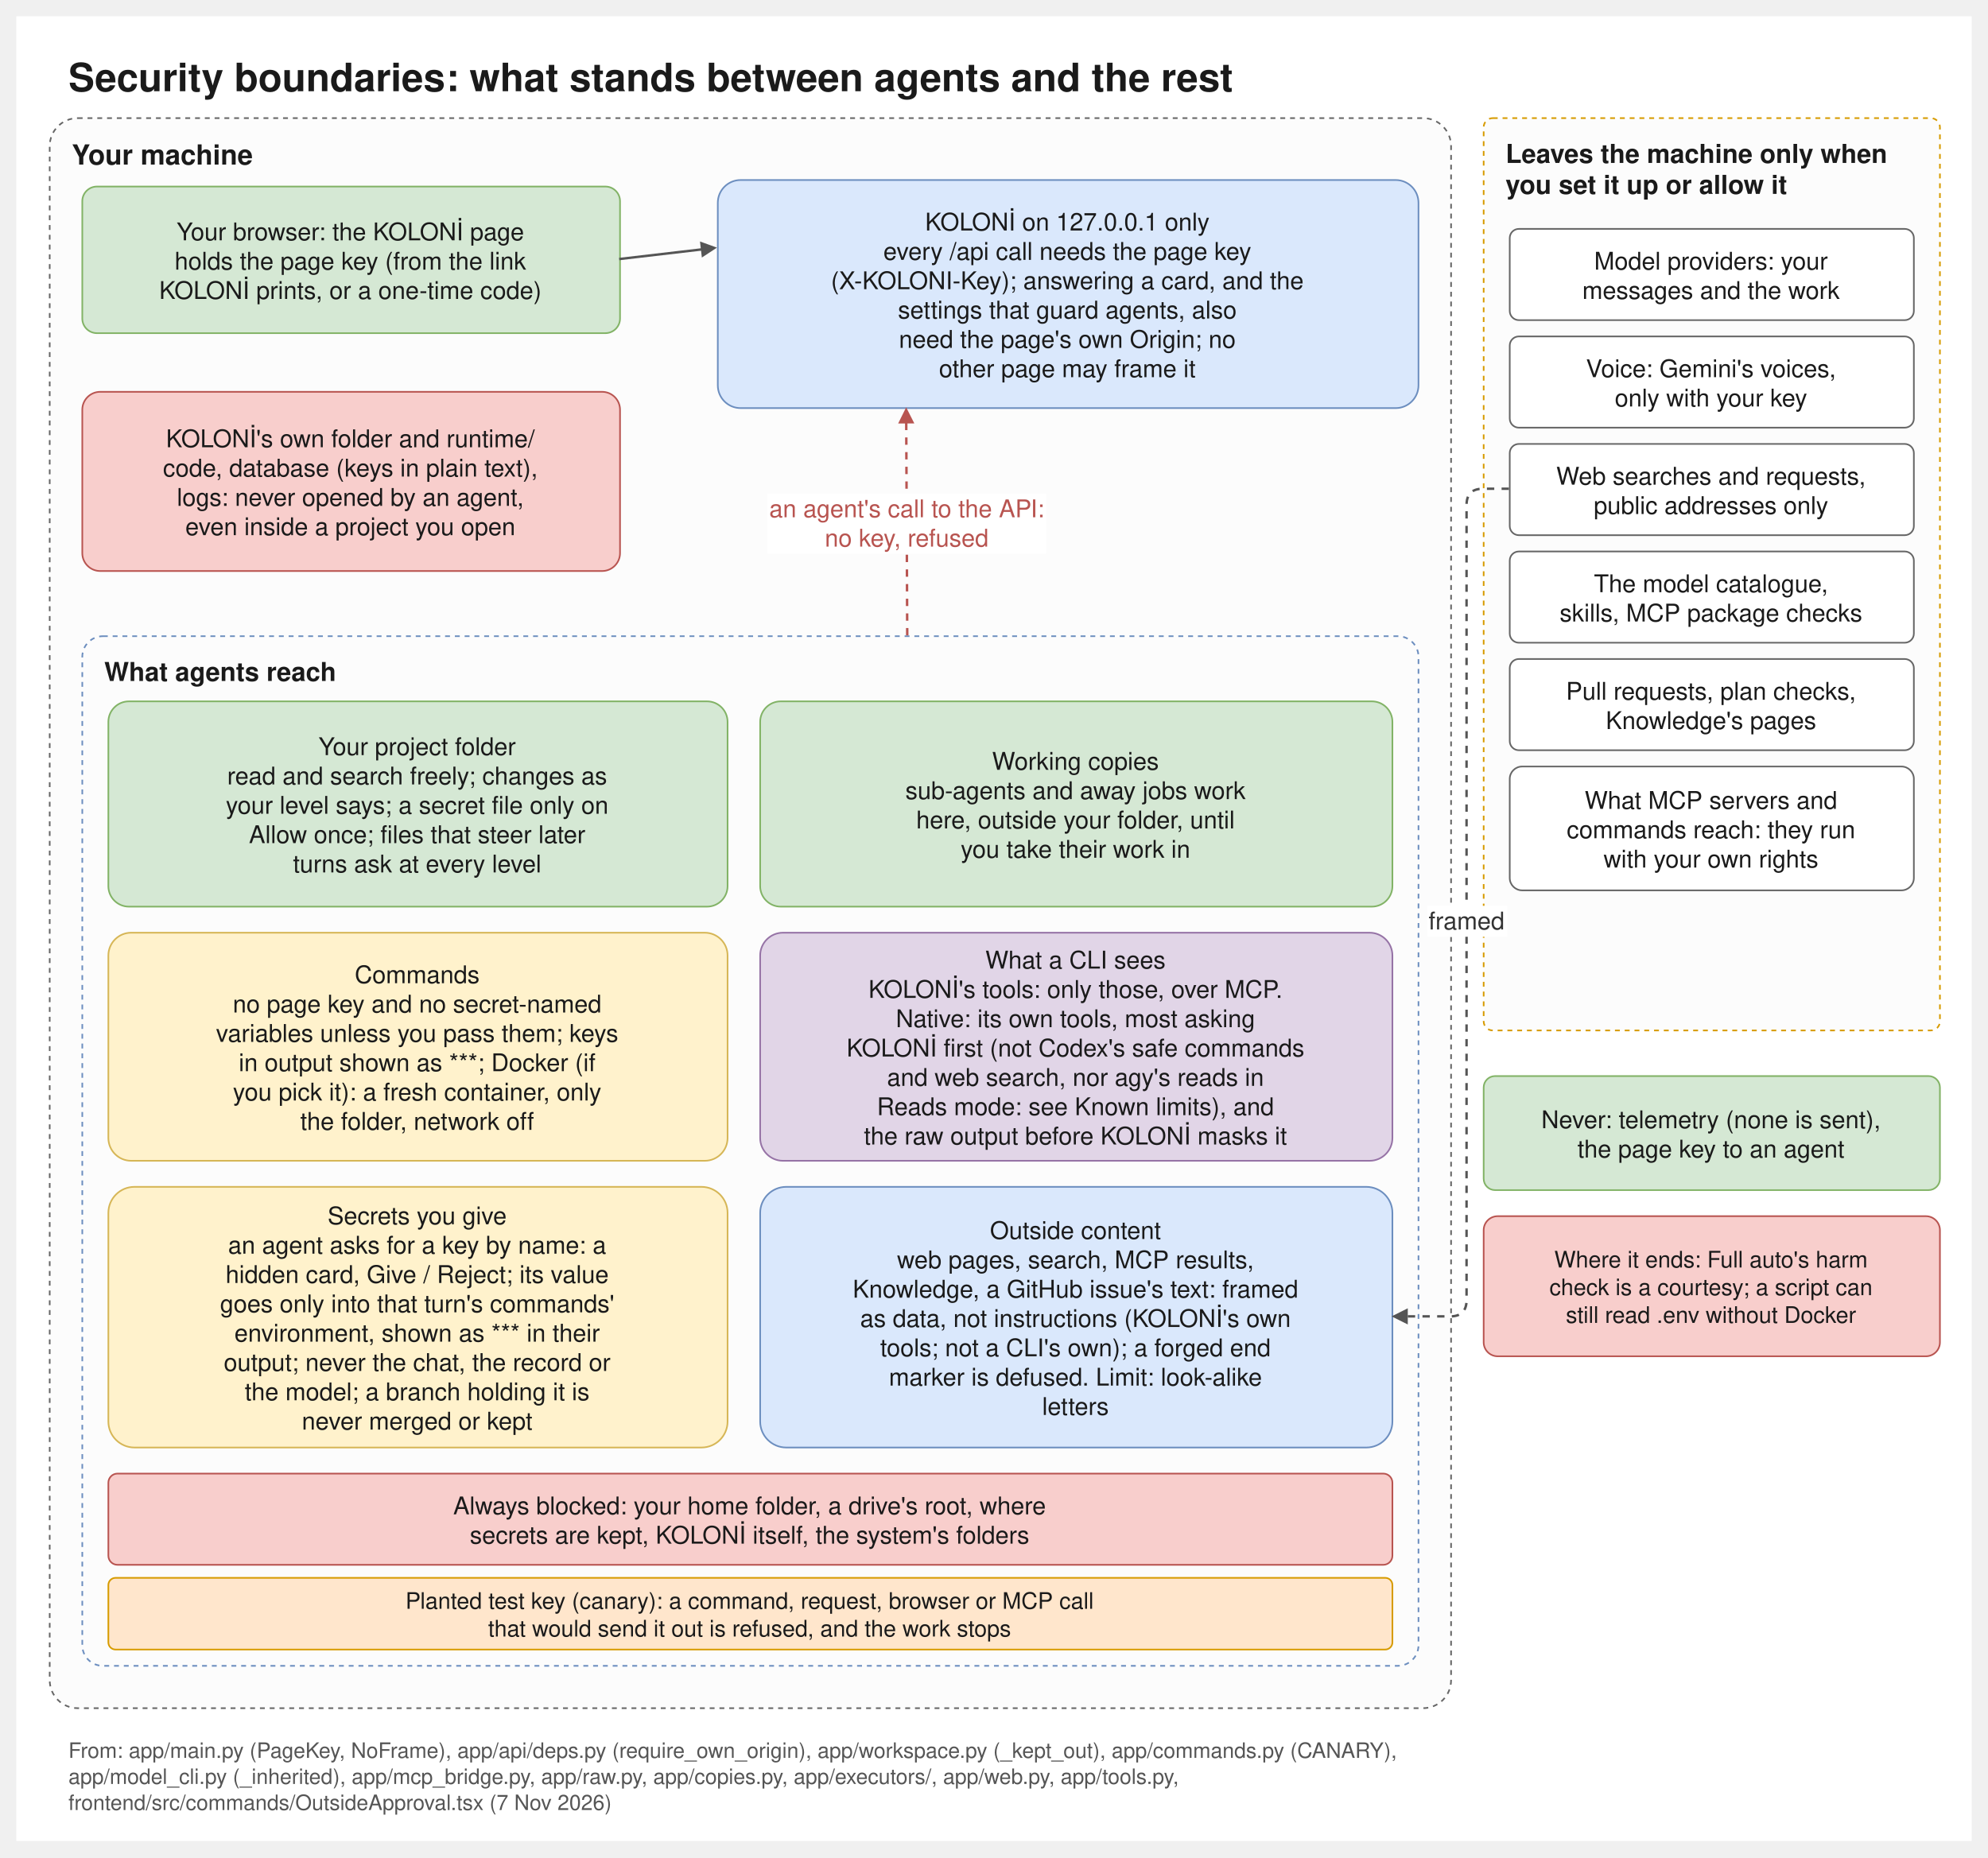
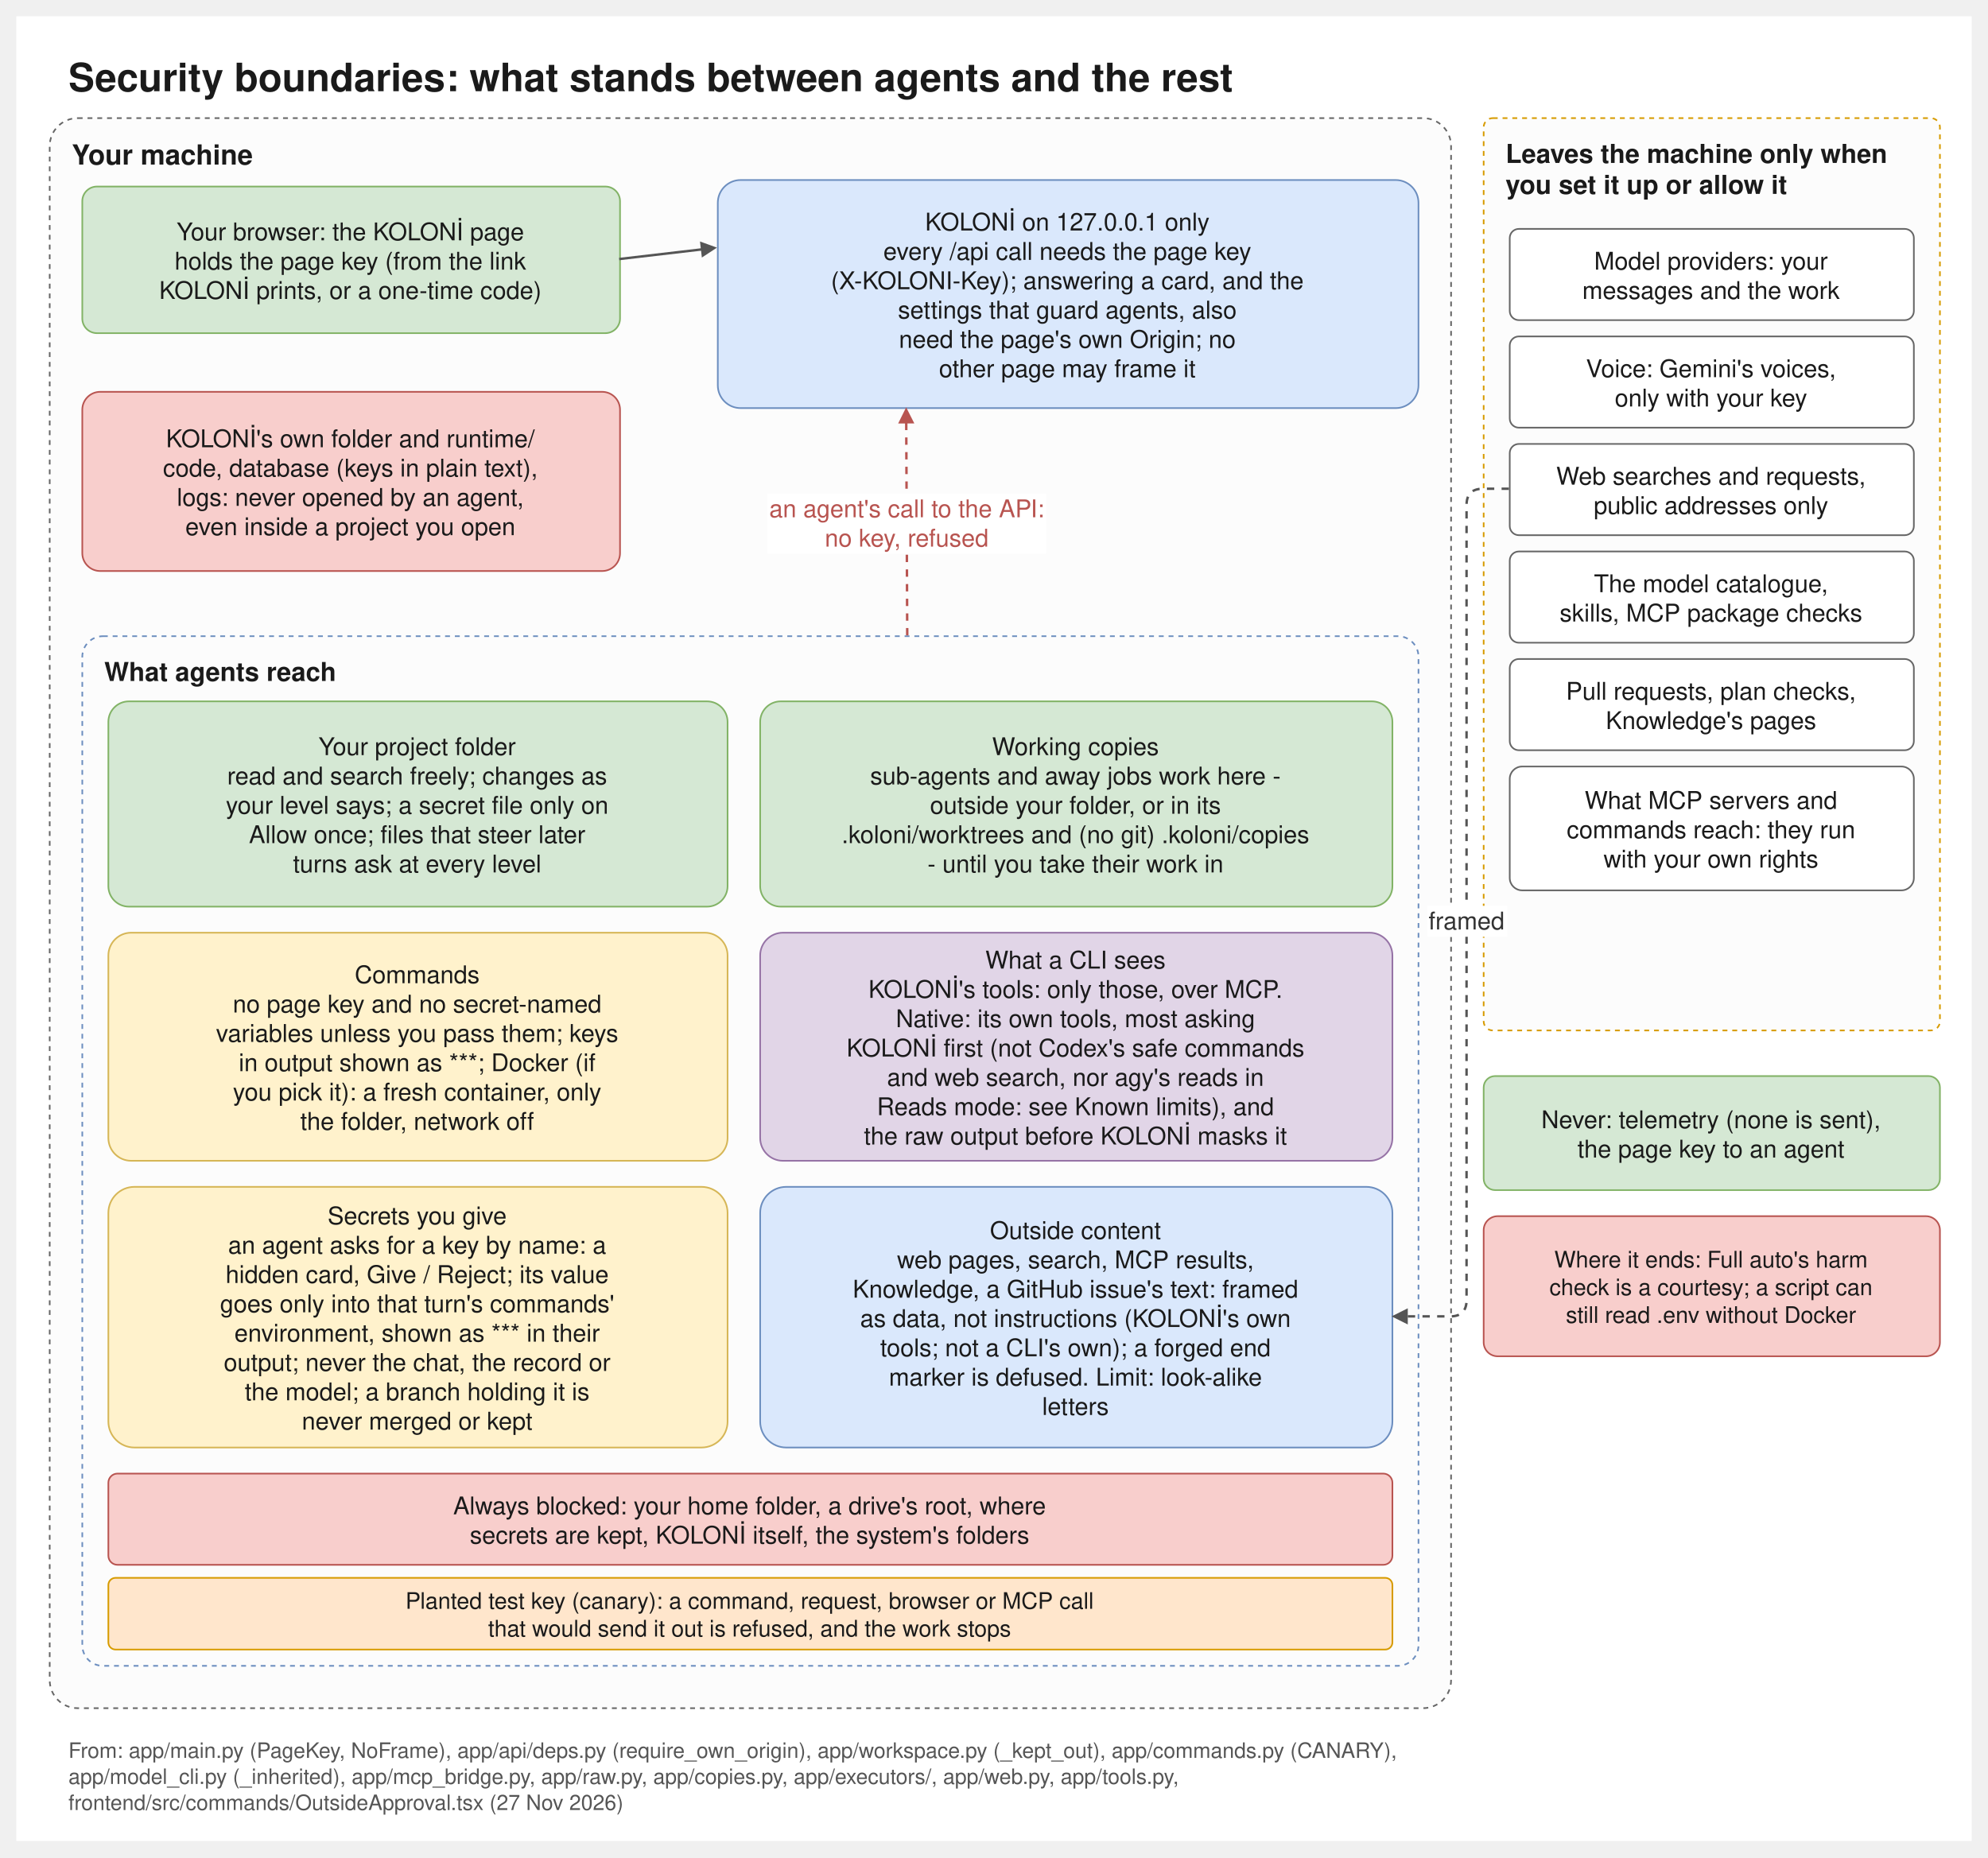
<svg xmlns="http://www.w3.org/2000/svg" style="background: transparent; background-color: transparent;" version="1.1" width="1220px" height="1140px" viewBox="0 0 1220 1140">
  <defs />
  <g>
    <g data-cell-id="0">
      <g data-cell-id="1">
        <g data-cell-id="backdrop">
          <g>
            <rect x="10" y="10" width="1200" height="1120" fill="#ffffff" stroke="none" pointer-events="all" style="fill: light-dark(rgb(255, 255, 255), rgb(18, 18, 18));" />
          </g>
        </g>
        <g data-cell-id="title">
          <g>
            <rect x="40" y="26" width="1140" height="36" fill="none" stroke="none" pointer-events="all" />
          </g>
          <g>
            <g fill="#1a1a1a" font-family="Helvetica" font-weight="bold" text-anchor="start" font-size="24px" style="fill: light-dark(rgb(26, 26, 26), rgb(215, 215, 215));">
              <text x="42" y="56">Security boundaries: what stands between agents and the rest</text>
            </g>
          </g>
        </g>
        <g data-cell-id="machine">
          <g transform="translate(0.5,0.5)">
            <rect x="30" y="72" width="860" height="976" rx="17.2" ry="17.2" fill="#fcfcfc" stroke="#666666" stroke-dasharray="3 3" pointer-events="all" style="fill: light-dark(rgb(252, 252, 252), rgb(20, 20, 20)); stroke: light-dark(rgb(102, 102, 102), rgb(149, 149, 149));" />
          </g>
          <g>
            <g fill="#1a1a1a" font-family="Helvetica" font-weight="bold" text-anchor="start" font-size="17px" style="fill: light-dark(rgb(26, 26, 26), rgb(215, 215, 215));">
              <text x="44" y="101">Your machine</text>
            </g>
          </g>
        </g>
        <g data-cell-id="page">
          <g transform="translate(0.5,0.5)">
            <rect x="50" y="114" width="330" height="90" rx="9" ry="9" fill="#d5e8d4" stroke="#82b366" pointer-events="all" style="fill: light-dark(rgb(213, 232, 212), rgb(31, 47, 30)); stroke: light-dark(rgb(130, 179, 102), rgb(68, 110, 44));" />
          </g>
          <g>
            <g fill="#1a1a1a" font-family="Helvetica" text-anchor="middle" font-size="15px" style="fill: light-dark(rgb(26, 26, 26), rgb(215, 215, 215));">
              <text x="215" y="147.5">Your browser: the KOLONİ page</text>
              <text x="215" y="165.5">holds the page key (from the link</text>
              <text x="215" y="183.5">KOLONİ prints, or a one-time code)</text>
            </g>
          </g>
        </g>
        <g data-cell-id="koloni">
          <g transform="translate(0.5,0.5)">
            <rect x="440" y="110" width="430" height="140" rx="14" ry="14" fill="#dae8fc" stroke="#6c8ebf" pointer-events="all" style="fill: light-dark(rgb(218, 232, 252), rgb(29, 41, 59)); stroke: light-dark(rgb(108, 142, 191), rgb(92, 121, 163));" />
          </g>
          <g>
            <g fill="#1a1a1a" font-family="Helvetica" text-anchor="middle" font-size="15px" style="fill: light-dark(rgb(26, 26, 26), rgb(215, 215, 215));">
              <text x="655" y="141.5">KOLONİ on 127.0.0.1 only</text>
              <text x="655" y="159.5">every /api call needs the page key</text>
              <text x="655" y="177.5">(X-KOLONI-Key); answering a card, and the</text>
              <text x="655" y="195.5">settings that guard agents, also</text>
              <text x="655" y="213.5">need the page's own Origin; no</text>
              <text x="655" y="231.5">other page may frame it</text>
            </g>
          </g>
        </g>
        <g data-cell-id="e5">
          <g>
            <path d="M 380 159 L 430.88 153.06" fill="none" stroke="#555555" stroke-width="1.5" stroke-miterlimit="10" pointer-events="stroke" style="stroke: light-dark(rgb(85, 85, 85), rgb(164, 164, 164));" />
            <path d="M 438.33 152.19 L 431.32 156.79 L 430.45 149.34 Z" fill="#555555" stroke="#555555" stroke-width="1.5" stroke-miterlimit="10" pointer-events="all" style="fill: light-dark(rgb(85, 85, 85), rgb(164, 164, 164)); stroke: light-dark(rgb(85, 85, 85), rgb(164, 164, 164));" />
          </g>
        </g>
        <g data-cell-id="own">
          <g transform="translate(0.5,0.5)">
            <rect x="50" y="240" width="330" height="110" rx="11" ry="11" fill="#f8cecc" stroke="#b85450" pointer-events="all" style="fill: light-dark(rgb(248, 206, 204), rgb(81, 45, 43)); stroke: light-dark(rgb(184, 84, 80), rgb(215, 129, 126));" />
          </g>
          <g>
            <g fill="#1a1a1a" font-family="Helvetica" text-anchor="middle" font-size="15px" style="fill: light-dark(rgb(26, 26, 26), rgb(215, 215, 215));">
              <text x="215" y="274.5">KOLONİ's own folder and runtime/</text>
              <text x="215" y="292.5">code, database (keys in plain text),</text>
              <text x="215" y="310.5">logs: never opened by an agent,</text>
              <text x="215" y="328.5">even inside a project you open</text>
            </g>
          </g>
        </g>
        <g data-cell-id="agents">
          <g transform="translate(0.5,0.5)">
            <rect x="50" y="390" width="820" height="632" rx="12.64" ry="12.64" fill="#fcfcfc" stroke="#6c8ebf" stroke-dasharray="3 3" pointer-events="all" style="fill: light-dark(rgb(252, 252, 252), rgb(20, 20, 20)); stroke: light-dark(rgb(108, 142, 191), rgb(92, 121, 163));" />
          </g>
          <g>
            <g fill="#1a1a1a" font-family="Helvetica" font-weight="bold" text-anchor="start" font-size="16px" style="fill: light-dark(rgb(26, 26, 26), rgb(215, 215, 215));">
              <text x="64" y="418">What agents reach</text>
            </g>
          </g>
        </g>
        <g data-cell-id="proj">
          <g transform="translate(0.5,0.5)">
            <rect x="66" y="430" width="380" height="126" rx="12.6" ry="12.6" fill="#d5e8d4" stroke="#82b366" pointer-events="all" style="fill: light-dark(rgb(213, 232, 212), rgb(31, 47, 30)); stroke: light-dark(rgb(130, 179, 102), rgb(68, 110, 44));" />
          </g>
          <g>
            <g fill="#1a1a1a" font-family="Helvetica" text-anchor="middle" font-size="15px" style="fill: light-dark(rgb(26, 26, 26), rgb(215, 215, 215));">
              <text x="256" y="463.5">Your project folder</text>
              <text x="256" y="481.5">read and search freely; changes as</text>
              <text x="256" y="499.5">your level says; a secret file only on</text>
              <text x="256" y="517.5">Allow once; files that steer later</text>
              <text x="256" y="535.5">turns ask at every level</text>
            </g>
          </g>
        </g>
        <g data-cell-id="copies">
          <g transform="translate(0.5,0.5)">
            <rect x="466" y="430" width="388" height="126" rx="12.6" ry="12.6" fill="#d5e8d4" stroke="#82b366" pointer-events="all" style="fill: light-dark(rgb(213, 232, 212), rgb(31, 47, 30)); stroke: light-dark(rgb(130, 179, 102), rgb(68, 110, 44));" />
          </g>
          <g>
            <g fill="#1a1a1a" font-family="Helvetica" text-anchor="middle" font-size="15px" style="fill: light-dark(rgb(26, 26, 26), rgb(215, 215, 215));">
-               <text x="660" y="472.5">Working copies</text>
-               <text x="660" y="490.5">sub-agents and away jobs work</text>
-               <text x="660" y="508.5">here, outside your folder, until</text>
-               <text x="660" y="526.5">you take their work in</text>
+               <text x="660" y="463.5">Working copies</text>
+               <text x="660" y="481.5">sub-agents and away jobs work here -</text>
+               <text x="660" y="499.5">outside your folder, or in its</text>
+               <text x="660" y="517.5">.koloni/worktrees and (no git) .koloni/copies</text>
+               <text x="660" y="535.5">- until you take their work in</text>
            </g>
          </g>
        </g>
        <g data-cell-id="cmd">
          <g transform="translate(0.5,0.5)">
            <rect x="66" y="572" width="380" height="140" rx="14" ry="14" fill="#fff2cc" stroke="#d6b656" pointer-events="all" style="fill: light-dark(rgb(255, 242, 204), rgb(40, 29, 0)); stroke: light-dark(rgb(214, 182, 86), rgb(109, 81, 0));" />
          </g>
          <g>
            <g fill="#1a1a1a" font-family="Helvetica" text-anchor="middle" font-size="15px" style="fill: light-dark(rgb(26, 26, 26), rgb(215, 215, 215));">
              <text x="256" y="603.5">Commands</text>
              <text x="256" y="621.5">no page key and no secret-named</text>
              <text x="256" y="639.5">variables unless you pass them; keys</text>
              <text x="256" y="657.5">in output shown as ***; Docker (if</text>
              <text x="256" y="675.5">you pick it): a fresh container, only</text>
              <text x="256" y="693.5">the folder, network off</text>
            </g>
          </g>
        </g>
        <g data-cell-id="cli">
          <g transform="translate(0.5,0.5)">
            <rect x="466" y="572" width="388" height="140" rx="14" ry="14" fill="#e1d5e7" stroke="#9673a6" pointer-events="all" style="fill: light-dark(rgb(225, 213, 231), rgb(57, 47, 63)); stroke: light-dark(rgb(150, 115, 166), rgb(149, 119, 163));" />
          </g>
          <g>
            <g fill="#1a1a1a" font-family="Helvetica" text-anchor="middle" font-size="15px" style="fill: light-dark(rgb(26, 26, 26), rgb(215, 215, 215));">
              <text x="660" y="594.5">What a CLI sees</text>
              <text x="660" y="612.5">KOLONİ's tools: only those, over MCP.</text>
              <text x="660" y="630.5">Native: its own tools, most asking</text>
              <text x="660" y="648.5">KOLONİ first (not Codex's safe commands</text>
              <text x="660" y="666.5">and web search, nor agy's reads in</text>
              <text x="660" y="684.5">Reads mode: see Known limits), and</text>
              <text x="660" y="702.5">the raw output before KOLONİ masks it</text>
            </g>
          </g>
        </g>
        <g data-cell-id="secrets">
          <g transform="translate(0.5,0.5)">
            <rect x="66" y="728" width="380" height="160" rx="16" ry="16" fill="#fff2cc" stroke="#d6b656" pointer-events="all" style="fill: light-dark(rgb(255, 242, 204), rgb(40, 29, 0)); stroke: light-dark(rgb(214, 182, 86), rgb(109, 81, 0));" />
          </g>
          <g>
            <g fill="#1a1a1a" font-family="Helvetica" text-anchor="middle" font-size="15px" style="fill: light-dark(rgb(26, 26, 26), rgb(215, 215, 215));">
              <text x="256" y="751.5">Secrets you give</text>
              <text x="256" y="769.5">an agent asks for a key by name: a</text>
              <text x="256" y="787.5">hidden card, Give / Reject; its value</text>
              <text x="256" y="805.5">goes only into that turn's commands'</text>
              <text x="256" y="823.5">environment, shown as *** in their</text>
              <text x="256" y="841.5">output; never the chat, the record or</text>
              <text x="256" y="859.5">the model; a branch holding it is</text>
              <text x="256" y="877.5">never merged or kept</text>
            </g>
          </g>
        </g>
        <g data-cell-id="outside">
          <g transform="translate(0.5,0.5)">
            <rect x="466" y="728" width="388" height="160" rx="16" ry="16" fill="#dae8fc" stroke="#6c8ebf" pointer-events="all" style="fill: light-dark(rgb(218, 232, 252), rgb(29, 41, 59)); stroke: light-dark(rgb(108, 142, 191), rgb(92, 121, 163));" />
          </g>
          <g>
            <g fill="#1a1a1a" font-family="Helvetica" text-anchor="middle" font-size="15px" style="fill: light-dark(rgb(26, 26, 26), rgb(215, 215, 215));">
              <text x="660" y="760.5">Outside content</text>
              <text x="660" y="778.5">web pages, search, MCP results,</text>
              <text x="660" y="796.5">Knowledge, a GitHub issue's text: framed</text>
              <text x="660" y="814.5">as data, not instructions (KOLONİ's own</text>
              <text x="660" y="832.5">tools; not a CLI's own); a forged end</text>
              <text x="660" y="850.5">marker is defused. Limit: look-alike</text>
              <text x="660" y="868.5">letters</text>
            </g>
          </g>
        </g>
        <g data-cell-id="blocked">
          <g transform="translate(0.5,0.5)">
            <rect x="66" y="904" width="788" height="56" rx="5.6" ry="5.6" fill="#f8cecc" stroke="#b85450" pointer-events="all" style="fill: light-dark(rgb(248, 206, 204), rgb(81, 45, 43)); stroke: light-dark(rgb(184, 84, 80), rgb(215, 129, 126));" />
          </g>
          <g>
            <g fill="#1a1a1a" font-family="Helvetica" text-anchor="middle" font-size="15px" style="fill: light-dark(rgb(26, 26, 26), rgb(215, 215, 215));">
              <text x="460" y="929.5">Always blocked: your home folder, a drive's root, where</text>
              <text x="460" y="947.5">secrets are kept, KOLONİ itself, the system's folders</text>
            </g>
          </g>
        </g>
        <g data-cell-id="canary">
          <g transform="translate(0.5,0.5)">
            <rect x="66" y="968" width="788" height="44" rx="4.4" ry="4.4" fill="#ffe6cc" stroke="#d79b00" pointer-events="all" style="fill: light-dark(rgb(255, 230, 204), rgb(54, 33, 10)); stroke: light-dark(rgb(215, 155, 0), rgb(153, 101, 0));" />
          </g>
          <g>
            <g fill="#1a1a1a" font-family="Helvetica" text-anchor="middle" font-size="14px" style="fill: light-dark(rgb(26, 26, 26), rgb(215, 215, 215));">
              <text x="460" y="987.5">Planted test key (canary): a command, request, browser or MCP call</text>
              <text x="460" y="1004.5">that would send it out is refused, and the work stops</text>
            </g>
          </g>
        </g>
        <g data-cell-id="e14">
          <g>
            <path d="M 556.76 390 L 556.14 259.18" fill="none" stroke="#b85450" stroke-width="1.5" stroke-miterlimit="10" stroke-dasharray="4.5 4.5" pointer-events="stroke" style="stroke: light-dark(rgb(184, 84, 80), rgb(215, 129, 126));" />
            <path d="M 556.11 251.68 L 559.89 259.16 L 552.39 259.19 Z" fill="#b85450" stroke="#b85450" stroke-width="1.5" stroke-miterlimit="10" pointer-events="all" style="fill: light-dark(rgb(184, 84, 80), rgb(215, 129, 126)); stroke: light-dark(rgb(184, 84, 80), rgb(215, 129, 126));" />
          </g>
          <g>
            <g fill="#b85450" font-family="Helvetica" text-anchor="middle" font-size="15px" style="fill: light-dark(rgb(184, 84, 80), rgb(215, 129, 126));">
              <rect fill="#ffffff" stroke="none" x="471" y="303" width="171" height="37" stroke-width="0" style="fill: light-dark(rgb(255, 255, 255), rgb(18, 18, 18));" />
              <text x="556.43" y="317.5">an agent's call to the API:</text>
              <text x="556.43" y="335.5">no key, refused</text>
            </g>
          </g>
        </g>
        <g data-cell-id="out">
          <g transform="translate(0.5,0.5)">
            <rect x="910" y="72" width="280" height="560" rx="5.6" ry="5.6" fill="#fcfcfc" stroke="#d79b00" stroke-dasharray="3 3" pointer-events="all" style="fill: light-dark(rgb(252, 252, 252), rgb(20, 20, 20)); stroke: light-dark(rgb(215, 155, 0), rgb(153, 101, 0));" />
          </g>
          <g>
            <g fill="#1a1a1a" font-family="Helvetica" font-weight="bold" text-anchor="start" font-size="16px" style="fill: light-dark(rgb(26, 26, 26), rgb(215, 215, 215));">
              <text x="924" y="100">Leaves the machine only when</text>
              <text x="924" y="119">you set it up or allow it</text>
            </g>
          </g>
        </g>
        <g data-cell-id="o1">
          <g transform="translate(0.5,0.5)">
            <rect x="926" y="140" width="248" height="56" rx="5.6" ry="5.6" fill="#ffffff" stroke="#666666" pointer-events="all" style="fill: light-dark(rgb(255, 255, 255), rgb(18, 18, 18)); stroke: light-dark(rgb(102, 102, 102), rgb(149, 149, 149));" />
          </g>
          <g>
            <g fill="#1a1a1a" font-family="Helvetica" text-anchor="middle" font-size="15px" style="fill: light-dark(rgb(26, 26, 26), rgb(215, 215, 215));">
              <text x="1050" y="165.5">Model providers: your</text>
              <text x="1050" y="183.5">messages and the work</text>
            </g>
          </g>
        </g>
        <g data-cell-id="o2">
          <g transform="translate(0.5,0.5)">
            <rect x="926" y="206" width="248" height="56" rx="5.6" ry="5.6" fill="#ffffff" stroke="#666666" pointer-events="all" style="fill: light-dark(rgb(255, 255, 255), rgb(18, 18, 18)); stroke: light-dark(rgb(102, 102, 102), rgb(149, 149, 149));" />
          </g>
          <g>
            <g fill="#1a1a1a" font-family="Helvetica" text-anchor="middle" font-size="15px" style="fill: light-dark(rgb(26, 26, 26), rgb(215, 215, 215));">
              <text x="1050" y="231.5">Voice: Gemini's voices,</text>
              <text x="1050" y="249.5">only with your key</text>
            </g>
          </g>
        </g>
        <g data-cell-id="o3">
          <g transform="translate(0.5,0.5)">
            <rect x="926" y="272" width="248" height="56" rx="5.6" ry="5.6" fill="#ffffff" stroke="#666666" pointer-events="all" style="fill: light-dark(rgb(255, 255, 255), rgb(18, 18, 18)); stroke: light-dark(rgb(102, 102, 102), rgb(149, 149, 149));" />
          </g>
          <g>
            <g fill="#1a1a1a" font-family="Helvetica" text-anchor="middle" font-size="15px" style="fill: light-dark(rgb(26, 26, 26), rgb(215, 215, 215));">
              <text x="1050" y="297.5">Web searches and requests,</text>
              <text x="1050" y="315.5">public addresses only</text>
            </g>
          </g>
        </g>
        <g data-cell-id="o4">
          <g transform="translate(0.5,0.5)">
            <rect x="926" y="338" width="248" height="56" rx="5.6" ry="5.6" fill="#ffffff" stroke="#666666" pointer-events="all" style="fill: light-dark(rgb(255, 255, 255), rgb(18, 18, 18)); stroke: light-dark(rgb(102, 102, 102), rgb(149, 149, 149));" />
          </g>
          <g>
            <g fill="#1a1a1a" font-family="Helvetica" text-anchor="middle" font-size="15px" style="fill: light-dark(rgb(26, 26, 26), rgb(215, 215, 215));">
              <text x="1050" y="363.5">The model catalogue,</text>
              <text x="1050" y="381.5">skills, MCP package checks</text>
            </g>
          </g>
        </g>
        <g data-cell-id="o5">
          <g transform="translate(0.5,0.5)">
            <rect x="926" y="404" width="248" height="56" rx="5.6" ry="5.6" fill="#ffffff" stroke="#666666" pointer-events="all" style="fill: light-dark(rgb(255, 255, 255), rgb(18, 18, 18)); stroke: light-dark(rgb(102, 102, 102), rgb(149, 149, 149));" />
          </g>
          <g>
            <g fill="#1a1a1a" font-family="Helvetica" text-anchor="middle" font-size="15px" style="fill: light-dark(rgb(26, 26, 26), rgb(215, 215, 215));">
              <text x="1050" y="429.5">Pull requests, plan checks,</text>
              <text x="1050" y="447.5">Knowledge's pages</text>
            </g>
          </g>
        </g>
        <g data-cell-id="o6">
          <g transform="translate(0.5,0.5)">
            <rect x="926" y="470" width="248" height="76" rx="7.6" ry="7.6" fill="#ffffff" stroke="#666666" pointer-events="all" style="fill: light-dark(rgb(255, 255, 255), rgb(18, 18, 18)); stroke: light-dark(rgb(102, 102, 102), rgb(149, 149, 149));" />
          </g>
          <g>
            <g fill="#1a1a1a" font-family="Helvetica" text-anchor="middle" font-size="15px" style="fill: light-dark(rgb(26, 26, 26), rgb(215, 215, 215));">
              <text x="1050" y="496.5">What MCP servers and</text>
              <text x="1050" y="514.5">commands reach: they run</text>
              <text x="1050" y="532.5">with your own rights</text>
            </g>
          </g>
        </g>
        <g data-cell-id="never">
          <g transform="translate(0.5,0.5)">
            <rect x="910" y="660" width="280" height="70" rx="7" ry="7" fill="#d5e8d4" stroke="#82b366" pointer-events="all" style="fill: light-dark(rgb(213, 232, 212), rgb(31, 47, 30)); stroke: light-dark(rgb(130, 179, 102), rgb(68, 110, 44));" />
          </g>
          <g>
            <g fill="#1a1a1a" font-family="Helvetica" text-anchor="middle" font-size="15px" style="fill: light-dark(rgb(26, 26, 26), rgb(215, 215, 215));">
              <text x="1050" y="692.5">Never: telemetry (none is sent),</text>
              <text x="1050" y="710.5">the page key to an agent</text>
            </g>
          </g>
        </g>
        <g data-cell-id="limit">
          <g transform="translate(0.5,0.5)">
            <rect x="910" y="746" width="280" height="86" rx="8.6" ry="8.6" fill="#f8cecc" stroke="#b85450" pointer-events="all" style="fill: light-dark(rgb(248, 206, 204), rgb(81, 45, 43)); stroke: light-dark(rgb(184, 84, 80), rgb(215, 129, 126));" />
          </g>
          <g>
            <g fill="#1a1a1a" font-family="Helvetica" text-anchor="middle" font-size="14px" style="fill: light-dark(rgb(26, 26, 26), rgb(215, 215, 215));">
              <text x="1050" y="778">Where it ends: Full auto's harm</text>
              <text x="1050" y="795">check is a courtesy; a script can</text>
              <text x="1050" y="812">still read .env without Docker</text>
            </g>
          </g>
        </g>
        <g data-cell-id="e40">
          <g>
            <path d="M 926 300 L 910 300 Q 900 300 900 310 L 900 798 Q 900 808 890 808 L 863.18 808" fill="none" stroke="#555555" stroke-width="1.5" stroke-miterlimit="10" stroke-dasharray="4.5 4.5" pointer-events="stroke" style="stroke: light-dark(rgb(85, 85, 85), rgb(164, 164, 164));" />
            <path d="M 855.68 808 L 863.18 804.25 L 863.18 811.75 Z" fill="#555555" stroke="#555555" stroke-width="1.5" stroke-miterlimit="10" pointer-events="all" style="fill: light-dark(rgb(85, 85, 85), rgb(164, 164, 164)); stroke: light-dark(rgb(85, 85, 85), rgb(164, 164, 164));" />
          </g>
          <g>
            <g fill="#333333" font-family="Helvetica" text-anchor="middle" font-size="15px" style="fill: light-dark(rgb(51, 51, 51), rgb(193, 193, 193));">
              <rect fill="#ffffff" stroke="none" x="876" y="556" width="49" height="19" stroke-width="0" style="fill: light-dark(rgb(255, 255, 255), rgb(18, 18, 18));" />
              <text x="900" y="570.5">framed</text>
            </g>
          </g>
        </g>
        <g data-cell-id="footer">
          <g>
            <rect x="40" y="1060" width="1140" height="60" fill="none" stroke="none" pointer-events="all" />
          </g>
          <g>
            <g fill="#555555" font-family="Helvetica" text-anchor="start" font-size="13px" style="fill: light-dark(rgb(85, 85, 85), rgb(164, 164, 164));">
              <text x="42" y="1079">From: app/main.py (PageKey, NoFrame), app/api/deps.py (require_own_origin), app/workspace.py (_kept_out), app/commands.py (CANARY),</text>
              <text x="42" y="1095">app/model_cli.py (_inherited), app/mcp_bridge.py, app/raw.py, app/copies.py, app/executors/, app/web.py, app/tools.py,</text>
-               <text x="42" y="1111">frontend/src/commands/OutsideApproval.tsx (7 Nov 2026)</text>
+               <text x="42" y="1111">frontend/src/commands/OutsideApproval.tsx (27 Nov 2026)</text>
            </g>
          </g>
        </g>
      </g>
    </g>
  </g>
</svg>
